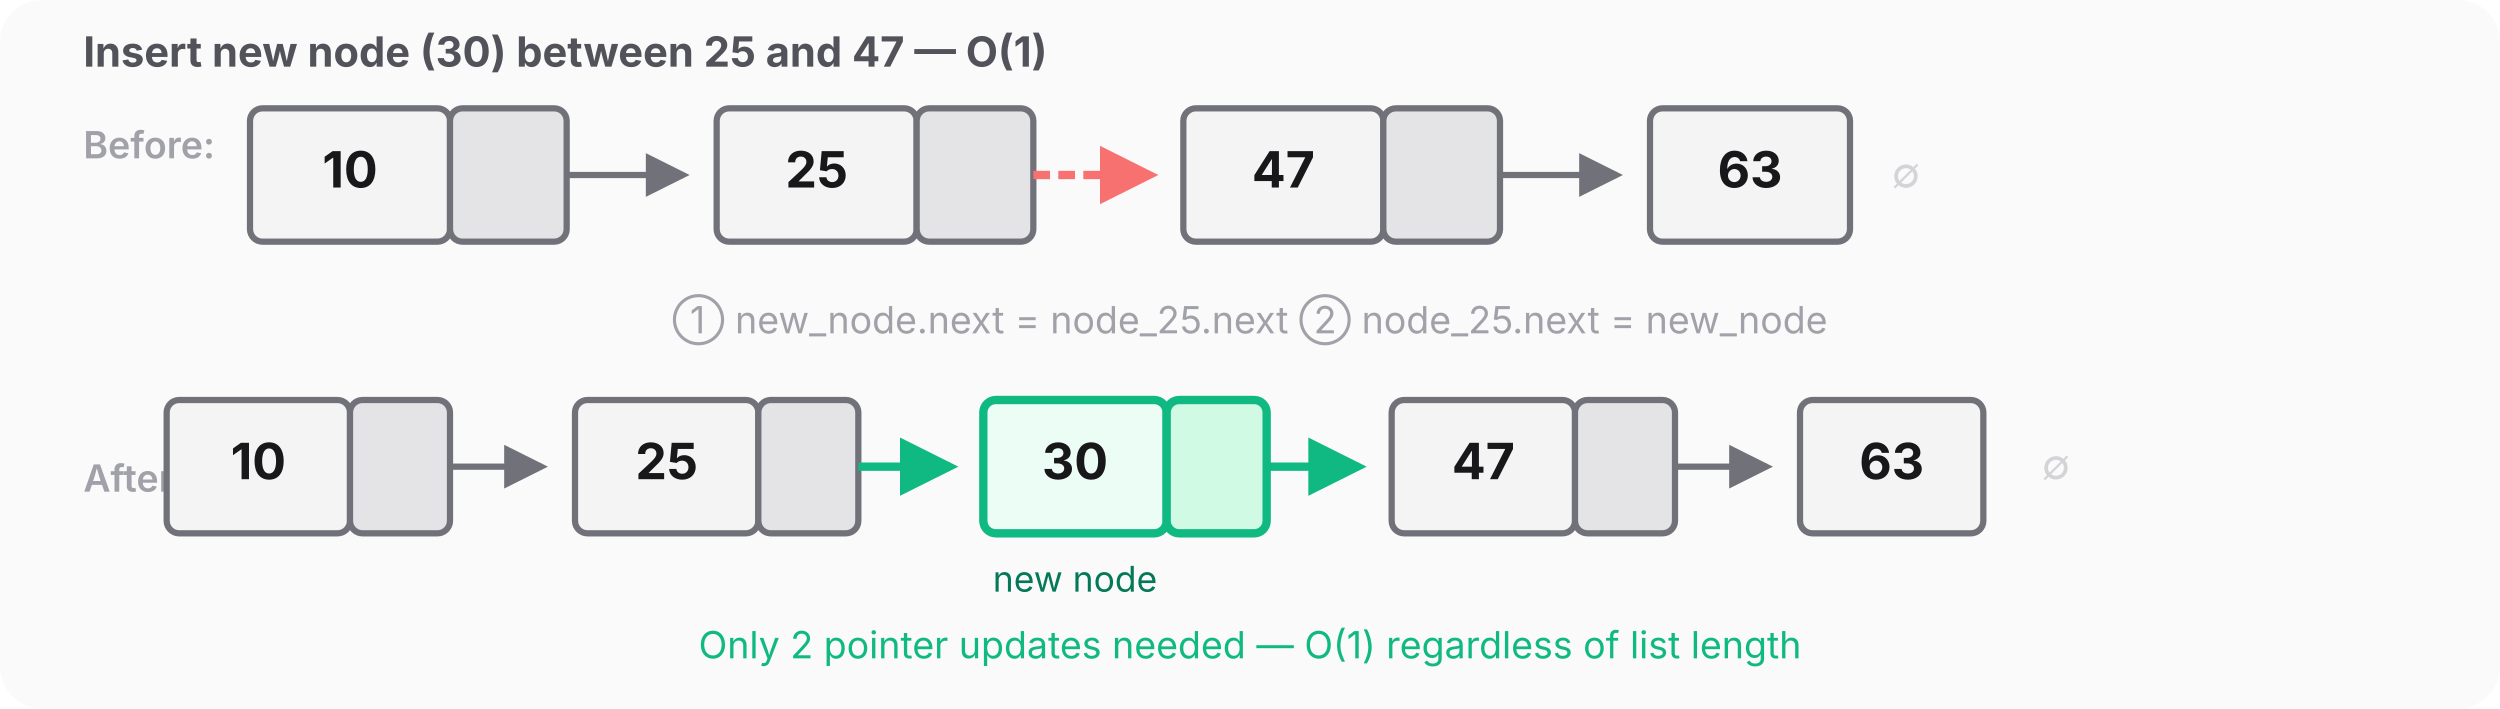
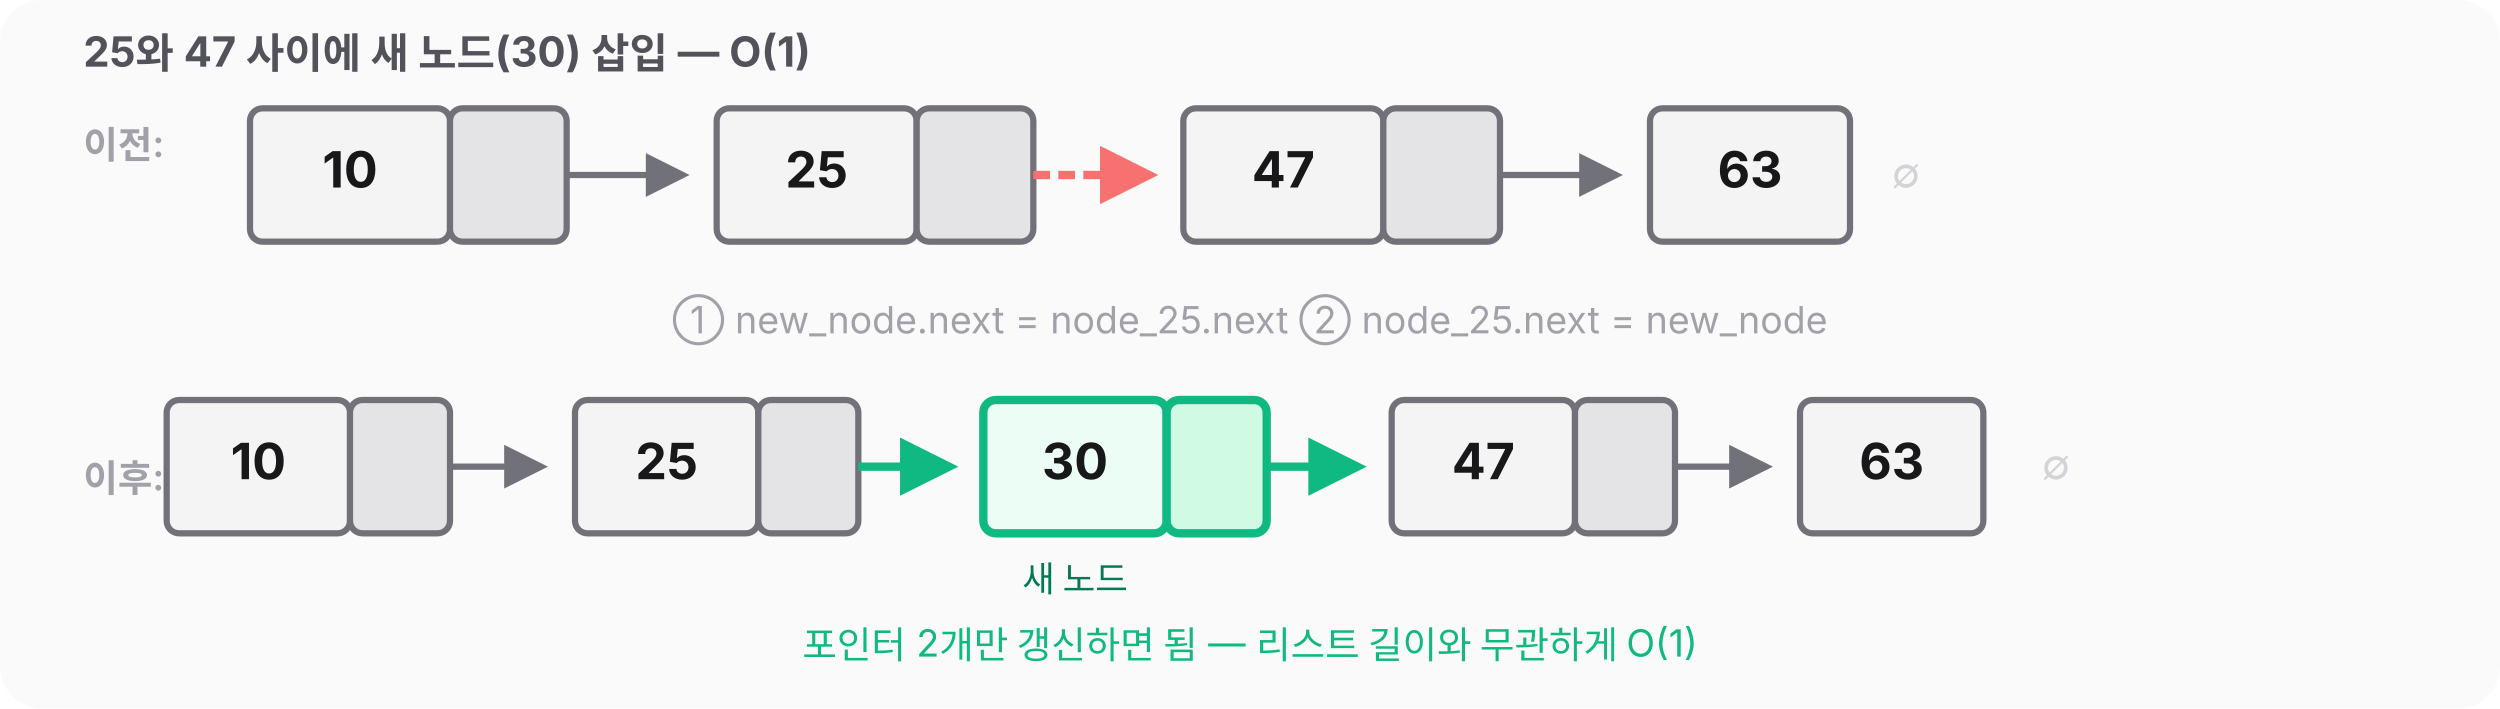
<svg xmlns="http://www.w3.org/2000/svg" viewBox="0 0 600 170" font-family="-apple-system, BlinkMacSystemFont, 'Segoe UI', sans-serif">
  <rect width="600" height="170" fill="#fafafa" rx="10" />
  <defs>
    <marker id="a" markerWidth="7" markerHeight="7" refX="6" refY="3.5" orient="auto">
      <path d="M0,0 L7,3.5 L0,7 z" fill="#71717a" />
    </marker>
    <marker id="g" markerWidth="7" markerHeight="7" refX="6" refY="3.5" orient="auto">
      <path d="M0,0 L7,3.5 L0,7 z" fill="#10b981" />
    </marker>
    <marker id="r" markerWidth="7" markerHeight="7" refX="6" refY="3.5" orient="auto">
      <path d="M0,0 L7,3.5 L0,7 z" fill="#f87171" />
    </marker>
  </defs>
-   <text x="20" y="16" font-size="10" font-weight="700" fill="#52525b">Insert new node (30) between 25 and 47 — O(1)</text>
-   <text x="20" y="38" font-size="9" fill="#a1a1aa" font-weight="600">Before:</text>
+   <text x="20" y="16" font-size="10" font-weight="700" fill="#52525b">25와 47 사이에 새 노드(30) 삽입 — O(1)</text>
+   <text x="20" y="38" font-size="9" fill="#a1a1aa" font-weight="600">이전:</text>
  <rect x="60" y="26" width="48" height="32" rx="3" fill="#f4f4f5" stroke="#71717a" stroke-width="1.5" />
  <rect x="108" y="26" width="28" height="32" rx="3" fill="#e4e4e7" stroke="#71717a" stroke-width="1.5" />
  <text x="84" y="45" font-size="12" font-weight="700" fill="#18181b" text-anchor="middle">10</text>
  <line x1="136" y1="42" x2="164" y2="42" stroke="#71717a" stroke-width="1.5" marker-end="url(#a)" />
  <rect x="172" y="26" width="48" height="32" rx="3" fill="#f4f4f5" stroke="#71717a" stroke-width="1.5" />
  <rect x="220" y="26" width="28" height="32" rx="3" fill="#e4e4e7" stroke="#71717a" stroke-width="1.5" />
  <text x="196" y="45" font-size="12" font-weight="700" fill="#18181b" text-anchor="middle">25</text>
  <line x1="248" y1="42" x2="276" y2="42" stroke="#f87171" stroke-width="2" stroke-dasharray="4 2" marker-end="url(#r)" />
  <rect x="284" y="26" width="48" height="32" rx="3" fill="#f4f4f5" stroke="#71717a" stroke-width="1.5" />
  <rect x="332" y="26" width="28" height="32" rx="3" fill="#e4e4e7" stroke="#71717a" stroke-width="1.5" />
  <text x="308" y="45" font-size="12" font-weight="700" fill="#18181b" text-anchor="middle">47</text>
  <line x1="360" y1="42" x2="388" y2="42" stroke="#71717a" stroke-width="1.5" marker-end="url(#a)" />
  <rect x="396" y="26" width="48" height="32" rx="3" fill="#f4f4f5" stroke="#71717a" stroke-width="1.5" />
  <text x="420" y="45" font-size="12" font-weight="700" fill="#18181b" text-anchor="middle">63</text>
  <text x="454" y="45" font-size="10" fill="#d4d4d8">∅</text>
  <text x="300" y="80" font-size="9" fill="#a1a1aa" text-anchor="middle">① new_node.next = node_25.next  ② node_25.next = new_node</text>
-   <text x="20" y="118" font-size="9" fill="#a1a1aa" font-weight="600">After:</text>
+   <text x="20" y="118" font-size="9" fill="#a1a1aa" font-weight="600">이후:</text>
  <rect x="40" y="96" width="44" height="32" rx="3" fill="#f4f4f5" stroke="#71717a" stroke-width="1.5" />
  <rect x="84" y="96" width="24" height="32" rx="3" fill="#e4e4e7" stroke="#71717a" stroke-width="1.5" />
  <text x="62" y="115" font-size="12" font-weight="700" fill="#18181b" text-anchor="middle">10</text>
  <line x1="108" y1="112" x2="130" y2="112" stroke="#71717a" stroke-width="1.5" marker-end="url(#a)" />
  <rect x="138" y="96" width="44" height="32" rx="3" fill="#f4f4f5" stroke="#71717a" stroke-width="1.5" />
  <rect x="182" y="96" width="24" height="32" rx="3" fill="#e4e4e7" stroke="#71717a" stroke-width="1.5" />
  <text x="160" y="115" font-size="12" font-weight="700" fill="#18181b" text-anchor="middle">25</text>
  <line x1="206" y1="112" x2="228" y2="112" stroke="#10b981" stroke-width="2" marker-end="url(#g)" />
  <rect x="236" y="96" width="44" height="32" rx="3" fill="#ecfdf5" stroke="#10b981" stroke-width="2" />
  <rect x="280" y="96" width="24" height="32" rx="3" fill="#d1fae5" stroke="#10b981" stroke-width="2" />
  <text x="258" y="115" font-size="12" font-weight="700" fill="#18181b" text-anchor="middle">30</text>
  <line x1="304" y1="112" x2="326" y2="112" stroke="#10b981" stroke-width="2" marker-end="url(#g)" />
-   <text x="258" y="142" font-size="8.5" fill="#047857" text-anchor="middle">new node</text>
+   <text x="258" y="142" font-size="8.5" fill="#047857" text-anchor="middle">새 노드</text>
  <rect x="334" y="96" width="44" height="32" rx="3" fill="#f4f4f5" stroke="#71717a" stroke-width="1.5" />
  <rect x="378" y="96" width="24" height="32" rx="3" fill="#e4e4e7" stroke="#71717a" stroke-width="1.5" />
  <text x="356" y="115" font-size="12" font-weight="700" fill="#18181b" text-anchor="middle">47</text>
  <line x1="402" y1="112" x2="424" y2="112" stroke="#71717a" stroke-width="1.5" marker-end="url(#a)" />
  <rect x="432" y="96" width="44" height="32" rx="3" fill="#f4f4f5" stroke="#71717a" stroke-width="1.5" />
  <text x="454" y="115" font-size="12" font-weight="700" fill="#18181b" text-anchor="middle">63</text>
  <text x="490" y="115" font-size="10" fill="#d4d4d8">∅</text>
-   <text x="300" y="158" font-size="9" fill="#10b981" text-anchor="middle">Only 2 pointer updates needed — O(1) regardless of list length</text>
+   <text x="300" y="158" font-size="9" fill="#10b981" text-anchor="middle">포인터 2개만 갱신하면 됨 — 리스트 길이와 무관하게 O(1)</text>
</svg>
